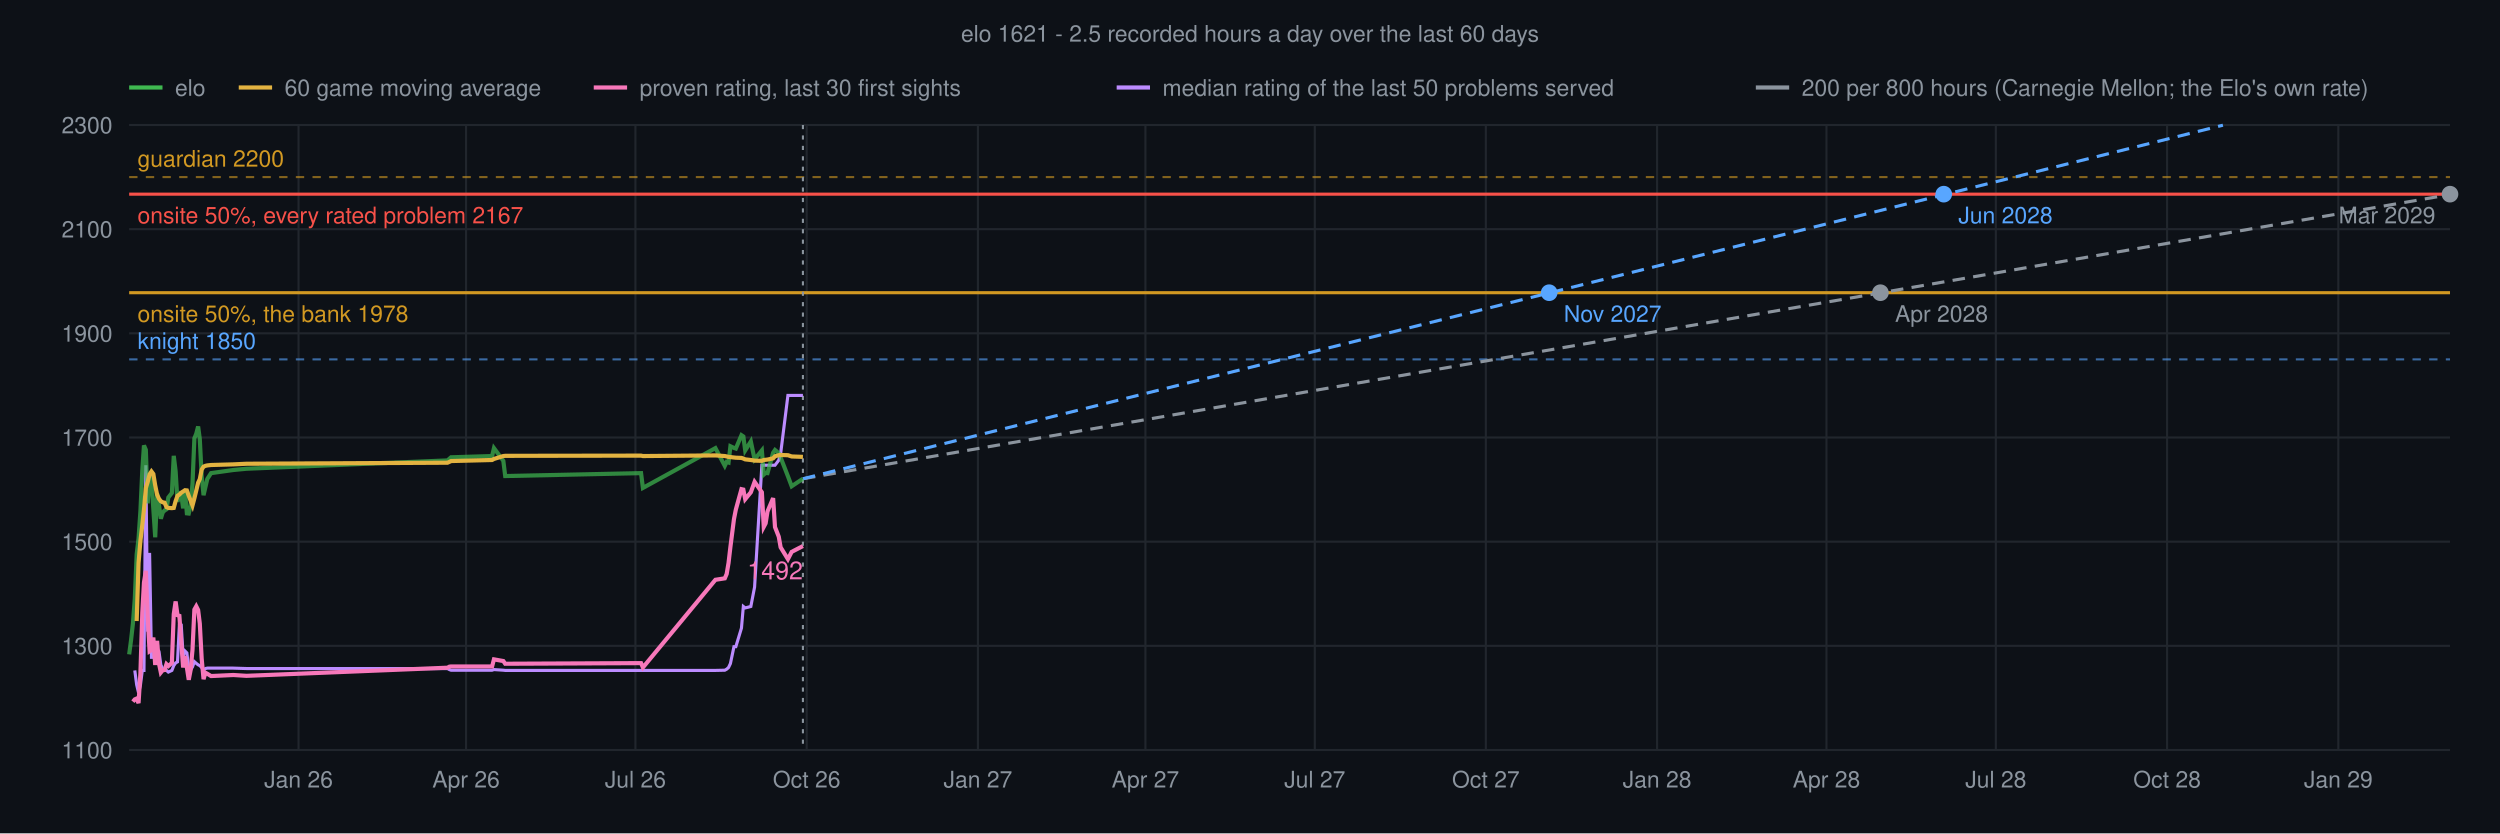
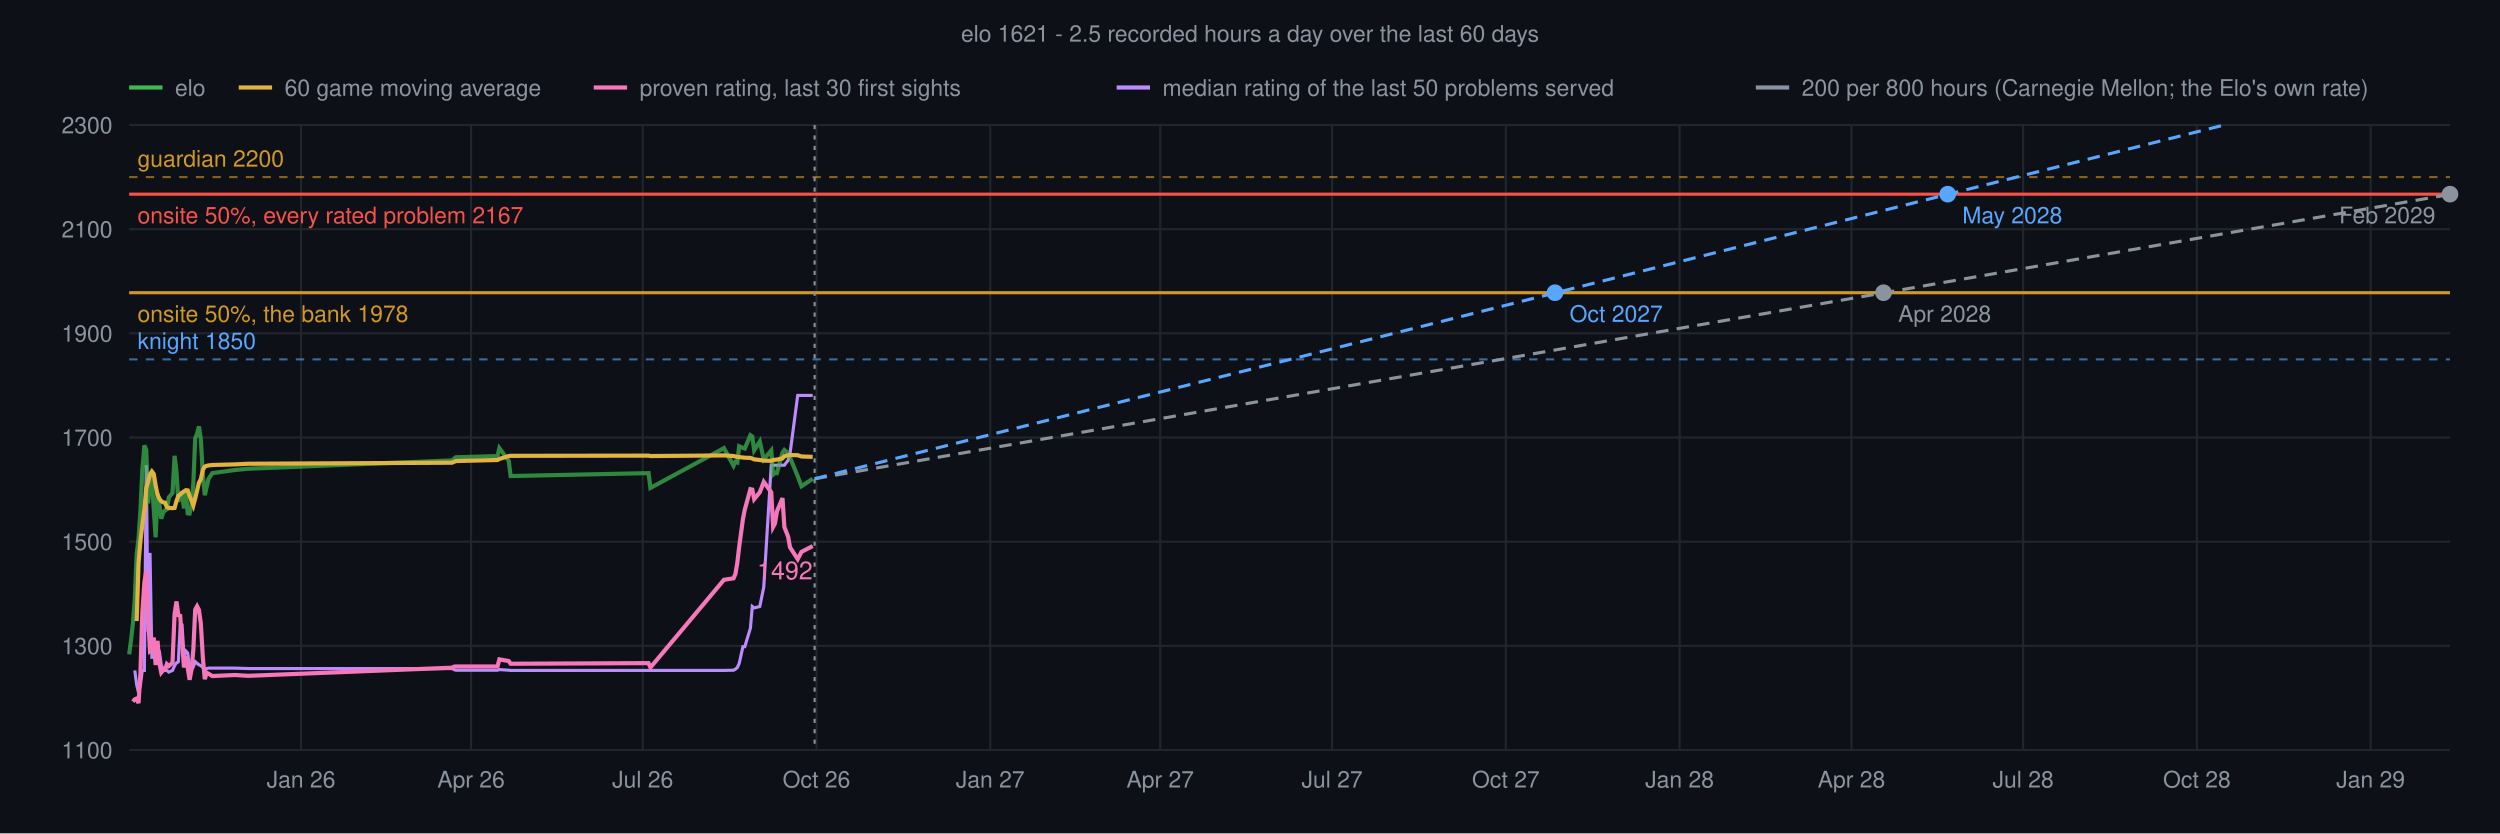
<svg xmlns="http://www.w3.org/2000/svg" viewBox="0 0 1200 400" font-family="Helvetica,sans-serif">
  <rect width="1200" height="400" fill="#0d1117" />
  <text x="600" y="20" text-anchor="middle" font-size="11" fill="#8b949e">elo 1621 - 2.5 recorded hours a day over the last 60 days</text>
  <line x1="62" y1="360.0" x2="1176" y2="360.0" stroke="#21262d" stroke-width="1" />
  <text x="54" y="364.0" text-anchor="end" font-size="11" fill="#8b949e">1100</text>
  <line x1="62" y1="310.0" x2="1176" y2="310.0" stroke="#21262d" stroke-width="1" />
  <text x="54" y="314.0" text-anchor="end" font-size="11" fill="#8b949e">1300</text>
  <line x1="62" y1="260.0" x2="1176" y2="260.0" stroke="#21262d" stroke-width="1" />
  <text x="54" y="264.0" text-anchor="end" font-size="11" fill="#8b949e">1500</text>
  <line x1="62" y1="210.0" x2="1176" y2="210.0" stroke="#21262d" stroke-width="1" />
  <text x="54" y="214.0" text-anchor="end" font-size="11" fill="#8b949e">1700</text>
  <line x1="62" y1="160.0" x2="1176" y2="160.0" stroke="#21262d" stroke-width="1" />
  <text x="54" y="164.0" text-anchor="end" font-size="11" fill="#8b949e">1900</text>
  <line x1="62" y1="110.0" x2="1176" y2="110.0" stroke="#21262d" stroke-width="1" />
  <text x="54" y="114.0" text-anchor="end" font-size="11" fill="#8b949e">2100</text>
  <line x1="62" y1="60.0" x2="1176" y2="60.0" stroke="#21262d" stroke-width="1" />
  <text x="54" y="64.0" text-anchor="end" font-size="11" fill="#8b949e">2300</text>
-   <line x1="143.3" y1="60" x2="143.3" y2="360" stroke="#21262d" stroke-width="1" />
-   <text x="143.3" y="378" text-anchor="middle" font-size="11" fill="#8b949e">Jan 26</text>
-   <line x1="223.7" y1="60" x2="223.7" y2="360" stroke="#21262d" stroke-width="1" />
-   <text x="223.7" y="378" text-anchor="middle" font-size="11" fill="#8b949e">Apr 26</text>
-   <line x1="305.0" y1="60" x2="305.0" y2="360" stroke="#21262d" stroke-width="1" />
-   <text x="305.0" y="378" text-anchor="middle" font-size="11" fill="#8b949e">Jul 26</text>
-   <line x1="387.2" y1="60" x2="387.2" y2="360" stroke="#21262d" stroke-width="1" />
-   <text x="387.2" y="378" text-anchor="middle" font-size="11" fill="#8b949e">Oct 26</text>
-   <line x1="469.4" y1="60" x2="469.4" y2="360" stroke="#21262d" stroke-width="1" />
-   <text x="469.4" y="378" text-anchor="middle" font-size="11" fill="#8b949e">Jan 27</text>
-   <line x1="549.8" y1="60" x2="549.8" y2="360" stroke="#21262d" stroke-width="1" />
-   <text x="549.8" y="378" text-anchor="middle" font-size="11" fill="#8b949e">Apr 27</text>
-   <line x1="631.1" y1="60" x2="631.1" y2="360" stroke="#21262d" stroke-width="1" />
-   <text x="631.1" y="378" text-anchor="middle" font-size="11" fill="#8b949e">Jul 27</text>
-   <line x1="713.2" y1="60" x2="713.2" y2="360" stroke="#21262d" stroke-width="1" />
-   <text x="713.2" y="378" text-anchor="middle" font-size="11" fill="#8b949e">Oct 27</text>
-   <line x1="795.4" y1="60" x2="795.4" y2="360" stroke="#21262d" stroke-width="1" />
-   <text x="795.4" y="378" text-anchor="middle" font-size="11" fill="#8b949e">Jan 28</text>
-   <line x1="876.7" y1="60" x2="876.7" y2="360" stroke="#21262d" stroke-width="1" />
-   <text x="876.7" y="378" text-anchor="middle" font-size="11" fill="#8b949e">Apr 28</text>
-   <line x1="958.0" y1="60" x2="958.0" y2="360" stroke="#21262d" stroke-width="1" />
-   <text x="958.0" y="378" text-anchor="middle" font-size="11" fill="#8b949e">Jul 28</text>
-   <line x1="1040.2" y1="60" x2="1040.2" y2="360" stroke="#21262d" stroke-width="1" />
-   <text x="1040.2" y="378" text-anchor="middle" font-size="11" fill="#8b949e">Oct 28</text>
-   <line x1="1122.4" y1="60" x2="1122.4" y2="360" stroke="#21262d" stroke-width="1" />
-   <text x="1122.4" y="378" text-anchor="middle" font-size="11" fill="#8b949e">Jan 29</text>
+   <line x1="144.5" y1="60" x2="144.5" y2="360" stroke="#21262d" stroke-width="1" />
+   <text x="144.5" y="378" text-anchor="middle" font-size="11" fill="#8b949e">Jan 26</text>
+   <line x1="226.1" y1="60" x2="226.1" y2="360" stroke="#21262d" stroke-width="1" />
+   <text x="226.1" y="378" text-anchor="middle" font-size="11" fill="#8b949e">Apr 26</text>
+   <line x1="308.5" y1="60" x2="308.5" y2="360" stroke="#21262d" stroke-width="1" />
+   <text x="308.5" y="378" text-anchor="middle" font-size="11" fill="#8b949e">Jul 26</text>
+   <line x1="391.9" y1="60" x2="391.9" y2="360" stroke="#21262d" stroke-width="1" />
+   <text x="391.9" y="378" text-anchor="middle" font-size="11" fill="#8b949e">Oct 26</text>
+   <line x1="475.3" y1="60" x2="475.3" y2="360" stroke="#21262d" stroke-width="1" />
+   <text x="475.3" y="378" text-anchor="middle" font-size="11" fill="#8b949e">Jan 27</text>
+   <line x1="556.9" y1="60" x2="556.9" y2="360" stroke="#21262d" stroke-width="1" />
+   <text x="556.9" y="378" text-anchor="middle" font-size="11" fill="#8b949e">Apr 27</text>
+   <line x1="639.4" y1="60" x2="639.4" y2="360" stroke="#21262d" stroke-width="1" />
+   <text x="639.4" y="378" text-anchor="middle" font-size="11" fill="#8b949e">Jul 27</text>
+   <line x1="722.8" y1="60" x2="722.8" y2="360" stroke="#21262d" stroke-width="1" />
+   <text x="722.8" y="378" text-anchor="middle" font-size="11" fill="#8b949e">Oct 27</text>
+   <line x1="806.2" y1="60" x2="806.2" y2="360" stroke="#21262d" stroke-width="1" />
+   <text x="806.2" y="378" text-anchor="middle" font-size="11" fill="#8b949e">Jan 28</text>
+   <line x1="888.7" y1="60" x2="888.7" y2="360" stroke="#21262d" stroke-width="1" />
+   <text x="888.7" y="378" text-anchor="middle" font-size="11" fill="#8b949e">Apr 28</text>
+   <line x1="971.1" y1="60" x2="971.1" y2="360" stroke="#21262d" stroke-width="1" />
+   <text x="971.1" y="378" text-anchor="middle" font-size="11" fill="#8b949e">Jul 28</text>
+   <line x1="1054.5" y1="60" x2="1054.5" y2="360" stroke="#21262d" stroke-width="1" />
+   <text x="1054.5" y="378" text-anchor="middle" font-size="11" fill="#8b949e">Oct 28</text>
+   <line x1="1137.9" y1="60" x2="1137.9" y2="360" stroke="#21262d" stroke-width="1" />
+   <text x="1137.9" y="378" text-anchor="middle" font-size="11" fill="#8b949e">Jan 29</text>
  <line x1="62" y1="85.0" x2="1176" y2="85.0" stroke="#d29922" stroke-width="1" stroke-dasharray="4 4" stroke-opacity="0.6" />
  <text x="66" y="80.0" font-size="11" fill="#d29922">guardian 2200</text>
  <line x1="62" y1="172.5" x2="1176" y2="172.5" stroke="#58a6ff" stroke-width="1" stroke-dasharray="4 4" stroke-opacity="0.6" />
  <text x="66" y="167.5" font-size="11" fill="#58a6ff">knight 1850</text>
  <line x1="62" y1="140.5" x2="1176" y2="140.5" stroke="#d29922" stroke-width="1.5" />
  <text x="66" y="154.5" font-size="11" fill="#d29922">onsite 50%, the bank 1978</text>
  <line x1="62" y1="93.2" x2="1176" y2="93.2" stroke="#f85149" stroke-width="1.5" />
  <text x="66" y="107.2" font-size="11" fill="#f85149">onsite 50%, every rated problem 2167</text>
-   <line x1="385.4" y1="60" x2="385.4" y2="360" stroke="#8b949e" stroke-width="1" stroke-dasharray="2 3" />
-   <line x1="385.4" y1="229.8" x2="1176.0" y2="93.4" stroke="#8b949e" stroke-width="1.5" stroke-dasharray="6 4" />
-   <circle cx="902.6" cy="140.5" r="4" fill="#8b949e" />
-   <text x="909.6" y="154.5" text-anchor="start" font-size="11" fill="#8b949e">Apr 2028</text>
+   <line x1="391.0" y1="60" x2="391.0" y2="360" stroke="#8b949e" stroke-width="1" stroke-dasharray="2 3" />
+   <line x1="391.0" y1="229.8" x2="1176.0" y2="93.3" stroke="#8b949e" stroke-width="1.5" stroke-dasharray="6 4" />
+   <circle cx="904.1" cy="140.5" r="4" fill="#8b949e" />
+   <text x="911.1" y="154.5" text-anchor="start" font-size="11" fill="#8b949e">Apr 2028</text>
  <circle cx="1176.0" cy="93.2" r="4" fill="#8b949e" />
-   <text x="1169.0" y="107.2" text-anchor="end" font-size="11" fill="#8b949e">Mar 2029</text>
-   <line x1="385.4" y1="229.8" x2="1067.0" y2="60.1" stroke="#58a6ff" stroke-width="1.5" stroke-dasharray="6 4" />
-   <circle cx="743.6" cy="140.5" r="4" fill="#58a6ff" />
-   <text x="750.6" y="154.5" text-anchor="start" font-size="11" fill="#58a6ff">Nov 2027</text>
-   <circle cx="933.0" cy="93.2" r="4" fill="#58a6ff" />
-   <text x="940.0" y="107.2" text-anchor="start" font-size="11" fill="#58a6ff">Jun 2028</text>
-   <polyline points="64.7,321.8 65.6,328.7 66.5,332.5 67.4,328.9 68.3,321.8 69.1,321.8 70.0,223.3 70.9,303.2 71.8,265.4 72.7,315.5 73.6,315.5 74.5,313.8 75.4,311.9 76.3,312.7 77.2,319.1 78.1,321.2 79.0,321.8 79.9,321.8 80.8,322.6 82.5,321.8 83.4,319.5 84.3,318.2 85.2,317.7 86.1,300.1 87.0,300.1 87.9,314.9 88.8,312.5 89.7,313.4 90.6,321.1 91.5,321.5 92.4,320.1 93.3,317.6 94.2,318.4 95.1,319.1 95.9,319.5 96.8,320.4 97.7,321.7 98.6,320.9 99.5,320.7 101.3,320.7 112.0,320.7 118.3,320.9 214.8,320.9 215.7,321.4 216.5,321.7 236.2,321.7 237.1,321.4 241.6,321.7 242.5,321.8 307.7,321.8 308.6,321.8 343.4,321.8 347.9,321.7 348.8,321.2 349.7,320.4 350.6,318.5 352.3,310.4 353.2,310.4 355.9,301.5 356.8,291.1 357.7,291.8 360.4,291.1 362.2,281.8 365.7,223.3 366.6,223.3 367.5,223.3 368.4,223.3 371.1,223.3 372.0,223.3 373.8,220.9 374.7,217.8 378.2,189.8 380.0,189.8 385.4,189.8" fill="none" stroke="#bc8cff" stroke-width="1.5" />
-   <polyline points="62.0,314.1 62.9,307.3 63.8,299.3 64.7,287.4 65.6,266.1 66.5,258.5 67.4,245.3 68.3,225.9 69.1,213.8 70.0,215.9 70.9,241.6 71.8,227.2 72.7,231.3 73.6,244.3 74.5,257.9 75.4,236.8 76.3,242.2 77.2,249.0 78.1,246.0 79.0,245.0 79.9,244.5 80.8,238.8 82.5,236.6 83.4,218.8 84.3,226.2 85.2,240.9 86.1,236.8 87.0,237.4 87.9,244.0 88.8,235.7 89.7,246.4 90.6,246.5 91.5,242.7 92.4,232.2 93.3,210.4 94.2,208.2 95.1,204.7 95.9,210.8 96.8,228.5 97.7,237.7 98.6,233.8 99.5,229.9 101.3,227.1 112.0,225.6 118.3,225.0 214.8,221.0 215.7,220.2 216.5,219.5 236.2,218.9 237.1,215.1 241.6,221.2 242.5,228.5 307.7,227.1 308.6,234.2 343.4,215.1 347.9,223.6 348.8,221.7 349.7,222.0 350.6,214.2 352.3,215.0 353.2,215.3 355.9,208.9 356.8,209.5 357.7,216.2 360.4,211.9 362.2,220.5 365.7,216.2 366.6,227.8 367.5,227.0 368.4,227.1 371.1,217.3 372.0,216.0 373.8,217.5 374.7,219.6 378.2,228.6 380.0,233.4 385.4,229.8" fill="none" stroke="#3fb950" stroke-width="2" stroke-opacity="0.7" />
-   <polyline points="65.6,298.1 66.5,270.3 67.4,259.6 68.3,252.0 69.1,244.6 70.0,234.3 70.9,231.3 71.8,227.7 72.7,226.3 73.6,227.5 74.5,233.0 75.4,237.4 76.3,239.4 77.2,240.6 78.1,241.1 79.0,241.3 79.9,243.4 80.8,243.8 82.5,243.9 83.4,243.8 84.3,240.5 85.2,238.0 86.1,237.4 87.0,236.5 87.9,235.9 88.8,235.3 89.7,235.4 90.6,238.0 91.5,240.3 92.4,242.6 93.3,239.2 94.2,235.5 95.1,231.7 95.9,230.0 96.8,225.4 97.7,224.0 98.6,223.6 99.5,223.4 101.3,223.2 112.0,222.9 118.3,222.6 214.8,222.1 215.7,221.7 216.5,221.3 236.2,220.8 237.1,220.3 241.6,218.9 242.5,218.8 307.7,218.7 308.6,218.9 343.4,218.6 347.9,218.9 348.8,219.1 349.7,219.3 350.6,219.4 352.3,219.6 353.2,219.7 355.9,219.8 356.8,220.1 357.7,220.5 360.4,220.8 362.2,221.1 365.7,221.2 366.6,220.8 367.5,220.7 368.4,220.6 371.1,220.0 372.0,219.0 373.8,218.5 374.7,218.4 378.2,218.5 380.0,219.1 385.4,219.3" fill="none" stroke="#e3b341" stroke-width="2" />
-   <polyline points="63.8,336.8 64.7,335.7 65.6,335.3 66.5,337.5 67.4,323.1 68.3,294.2 69.1,279.6 70.0,274.0 70.9,296.0 71.8,312.6 72.7,312.0 73.6,306.0 74.5,319.2 75.4,307.6 76.3,318.4 77.2,322.8 78.1,321.7 79.0,321.6 79.9,318.8 80.8,319.7 82.5,318.2 83.4,294.8 84.3,288.7 85.2,295.3 86.1,295.6 87.0,308.2 87.9,320.4 88.8,314.9 89.7,320.4 90.6,326.3 91.5,321.6 92.4,311.9 93.3,292.6 94.2,291.0 95.1,292.8 95.9,299.3 96.8,316.1 97.7,326.0 98.6,322.9 99.5,323.4 101.3,324.5 112.0,324.0 118.3,324.4 214.8,320.5 215.7,320.0 216.5,319.9 236.2,319.9 237.1,316.5 241.6,317.3 242.5,318.6 307.7,318.3 308.6,320.4 343.4,278.3 347.9,277.6 348.8,275.5 349.7,270.2 350.6,262.5 352.3,249.2 353.2,244.6 355.9,234.8 356.8,235.0 357.7,239.6 360.4,236.3 362.2,231.3 365.7,236.3 366.6,252.9 367.5,251.2 368.4,245.5 371.1,239.1 372.0,253.0 373.8,257.6 374.7,262.7 378.2,268.4 380.0,264.9 385.4,262.1" fill="none" stroke="#f778ba" stroke-width="2" />
-   <text x="385.4" y="278.1" text-anchor="end" font-size="12" fill="#f778ba">1492</text>
+   <text x="1169.0" y="107.2" text-anchor="end" font-size="11" fill="#8b949e">Feb 2029</text>
+   <line x1="391.0" y1="229.8" x2="1067.2" y2="60.1" stroke="#58a6ff" stroke-width="1.5" stroke-dasharray="6 4" />
+   <circle cx="746.4" cy="140.5" r="4" fill="#58a6ff" />
+   <text x="753.4" y="154.5" text-anchor="start" font-size="11" fill="#58a6ff">Oct 2027</text>
+   <circle cx="934.9" cy="93.2" r="4" fill="#58a6ff" />
+   <text x="941.9" y="107.2" text-anchor="start" font-size="11" fill="#58a6ff">May 2028</text>
+   <polyline points="64.7,321.8 65.6,328.7 66.5,332.5 67.4,328.9 68.3,321.8 69.3,321.8 70.2,223.3 71.1,303.2 72.0,265.4 72.9,315.5 73.8,315.5 74.7,313.8 75.6,311.9 76.5,312.7 77.4,319.1 78.3,321.2 79.2,321.8 80.1,321.8 81.0,322.6 82.8,321.8 83.8,319.5 84.7,318.2 85.6,317.7 86.5,300.1 87.4,300.1 88.3,314.9 89.2,312.5 90.1,313.4 91.0,321.1 91.9,321.5 92.8,320.1 93.7,317.6 94.6,318.4 95.5,319.1 96.4,319.5 97.4,320.4 98.3,321.7 99.2,320.9 100.1,320.7 101.9,320.7 112.8,320.7 119.1,320.9 217.0,320.9 217.9,321.4 218.8,321.7 238.8,321.7 239.7,321.4 244.2,321.7 245.1,321.8 311.3,321.8 312.2,321.8 347.5,321.8 352.1,321.7 353.0,321.2 353.9,320.4 354.8,318.5 356.6,310.4 357.5,310.4 360.2,301.5 361.1,291.1 362.0,291.8 364.7,291.1 366.6,281.8 370.2,223.3 371.1,223.3 372.0,223.3 372.9,223.3 375.6,223.3 376.5,223.3 378.3,220.9 379.2,217.8 382.9,189.8 384.7,189.8 390.1,189.8" fill="none" stroke="#bc8cff" stroke-width="1.5" />
+   <polyline points="62.0,314.1 62.9,307.3 63.8,299.3 64.7,287.4 65.6,266.1 66.5,258.5 67.4,245.3 68.3,225.9 69.3,213.8 70.2,215.9 71.1,241.6 72.0,227.2 72.9,231.3 73.8,244.3 74.7,257.9 75.6,236.8 76.5,242.2 77.4,249.0 78.3,246.0 79.2,245.0 80.1,244.5 81.0,238.8 82.8,236.6 83.8,218.8 84.7,226.2 85.6,240.9 86.5,236.8 87.4,237.4 88.3,244.0 89.2,235.7 90.1,246.4 91.0,246.5 91.9,242.7 92.8,232.2 93.7,210.4 94.6,208.2 95.5,204.7 96.4,210.8 97.4,228.5 98.3,237.7 99.2,233.8 100.1,229.9 101.9,227.1 112.8,225.6 119.1,225.0 217.0,221.0 217.9,220.2 218.8,219.5 238.8,218.9 239.7,215.1 244.2,221.2 245.1,228.5 311.3,227.1 312.2,234.2 347.5,215.1 352.1,223.6 353.0,221.7 353.9,222.0 354.8,214.2 356.6,215.0 357.5,215.3 360.2,208.9 361.1,209.5 362.0,216.2 364.7,211.9 366.6,220.5 370.2,216.2 371.1,227.8 372.0,227.0 372.9,227.1 375.6,217.3 376.5,216.0 378.3,217.5 379.2,219.6 382.9,228.6 384.7,233.4 390.1,229.8" fill="none" stroke="#3fb950" stroke-width="2" stroke-opacity="0.7" />
+   <polyline points="65.6,298.1 66.5,270.3 67.4,259.6 68.3,252.0 69.3,244.6 70.2,234.3 71.1,231.3 72.0,227.7 72.9,226.3 73.8,227.5 74.7,233.0 75.6,237.4 76.5,239.4 77.4,240.6 78.3,241.1 79.2,241.3 80.1,243.4 81.0,243.8 82.8,243.9 83.8,243.8 84.7,240.5 85.6,238.0 86.5,237.4 87.4,236.5 88.3,235.9 89.2,235.3 90.1,235.4 91.0,238.0 91.9,240.3 92.8,242.6 93.7,239.2 94.6,235.5 95.5,231.7 96.4,230.0 97.4,225.4 98.3,224.0 99.2,223.6 100.1,223.4 101.9,223.2 112.8,222.9 119.1,222.6 217.0,222.1 217.9,221.7 218.8,221.3 238.8,220.8 239.7,220.3 244.2,218.9 245.1,218.8 311.3,218.7 312.2,218.9 347.5,218.6 352.1,218.9 353.0,219.1 353.9,219.3 354.8,219.4 356.6,219.6 357.5,219.7 360.2,219.8 361.1,220.1 362.0,220.5 364.7,220.8 366.6,221.1 370.2,221.2 371.1,220.8 372.0,220.7 372.9,220.6 375.6,220.0 376.5,219.0 378.3,218.5 379.2,218.4 382.9,218.5 384.7,219.1 390.1,219.3" fill="none" stroke="#e3b341" stroke-width="2" />
+   <polyline points="63.8,336.8 64.7,335.7 65.6,335.3 66.5,337.5 67.4,323.1 68.3,294.2 69.3,279.6 70.2,274.0 71.1,296.0 72.0,312.6 72.9,312.0 73.8,306.0 74.7,319.2 75.6,307.6 76.5,318.4 77.4,322.8 78.3,321.7 79.2,321.6 80.1,318.8 81.0,319.7 82.8,318.2 83.8,294.8 84.7,288.7 85.6,295.3 86.5,295.6 87.4,308.2 88.3,320.4 89.2,314.9 90.1,320.4 91.0,326.3 91.9,321.6 92.8,311.9 93.7,292.6 94.6,291.0 95.5,292.8 96.4,299.3 97.4,316.1 98.3,326.0 99.2,322.9 100.1,323.4 101.9,324.5 112.8,324.0 119.1,324.4 217.0,320.5 217.9,320.0 218.8,319.9 238.8,319.9 239.7,316.5 244.2,317.3 245.1,318.6 311.3,318.3 312.2,320.4 347.5,278.3 352.1,277.6 353.0,275.5 353.9,270.2 354.8,262.5 356.6,249.2 357.5,244.6 360.2,234.8 361.1,235.0 362.0,239.6 364.7,236.3 366.6,231.3 370.2,236.3 371.1,252.9 372.0,251.2 372.9,245.5 375.6,239.1 376.5,253.0 378.3,257.6 379.2,262.7 382.9,268.4 384.7,264.9 390.1,262.1" fill="none" stroke="#f778ba" stroke-width="2" />
+   <text x="390.1" y="278.1" text-anchor="end" font-size="12" fill="#f778ba">1492</text>
  <line x1="62" y1="42" x2="78" y2="42" stroke="#3fb950" stroke-width="2" />
  <text x="84" y="46" font-size="11" fill="#8b949e">elo</text>
  <line x1="114.6" y1="42" x2="130.6" y2="42" stroke="#e3b341" stroke-width="2" />
  <text x="136.6" y="46" font-size="11" fill="#8b949e">60 game moving average</text>
  <line x1="285.0" y1="42" x2="301.0" y2="42" stroke="#f778ba" stroke-width="2" />
  <text x="307.0" y="46" font-size="11" fill="#8b949e">proven rating, last 30 first sights</text>
  <line x1="536.0" y1="42" x2="552.0" y2="42" stroke="#bc8cff" stroke-width="2" />
  <text x="558.0" y="46" font-size="11" fill="#8b949e">median rating of the last 50 problems served</text>
  <line x1="842.8" y1="42" x2="858.8" y2="42" stroke="#8b949e" stroke-width="2" />
  <text x="864.8" y="46" font-size="11" fill="#8b949e">200 per 800 hours (Carnegie Mellon; the Elo's own rate)</text>
  <line x1="1217.8" y1="42" x2="1233.8" y2="42" stroke="#58a6ff" stroke-width="2" />
  <text x="1239.8" y="46" font-size="11" fill="#8b949e">first-sight rate, 36 per 100 hours</text>
</svg>
